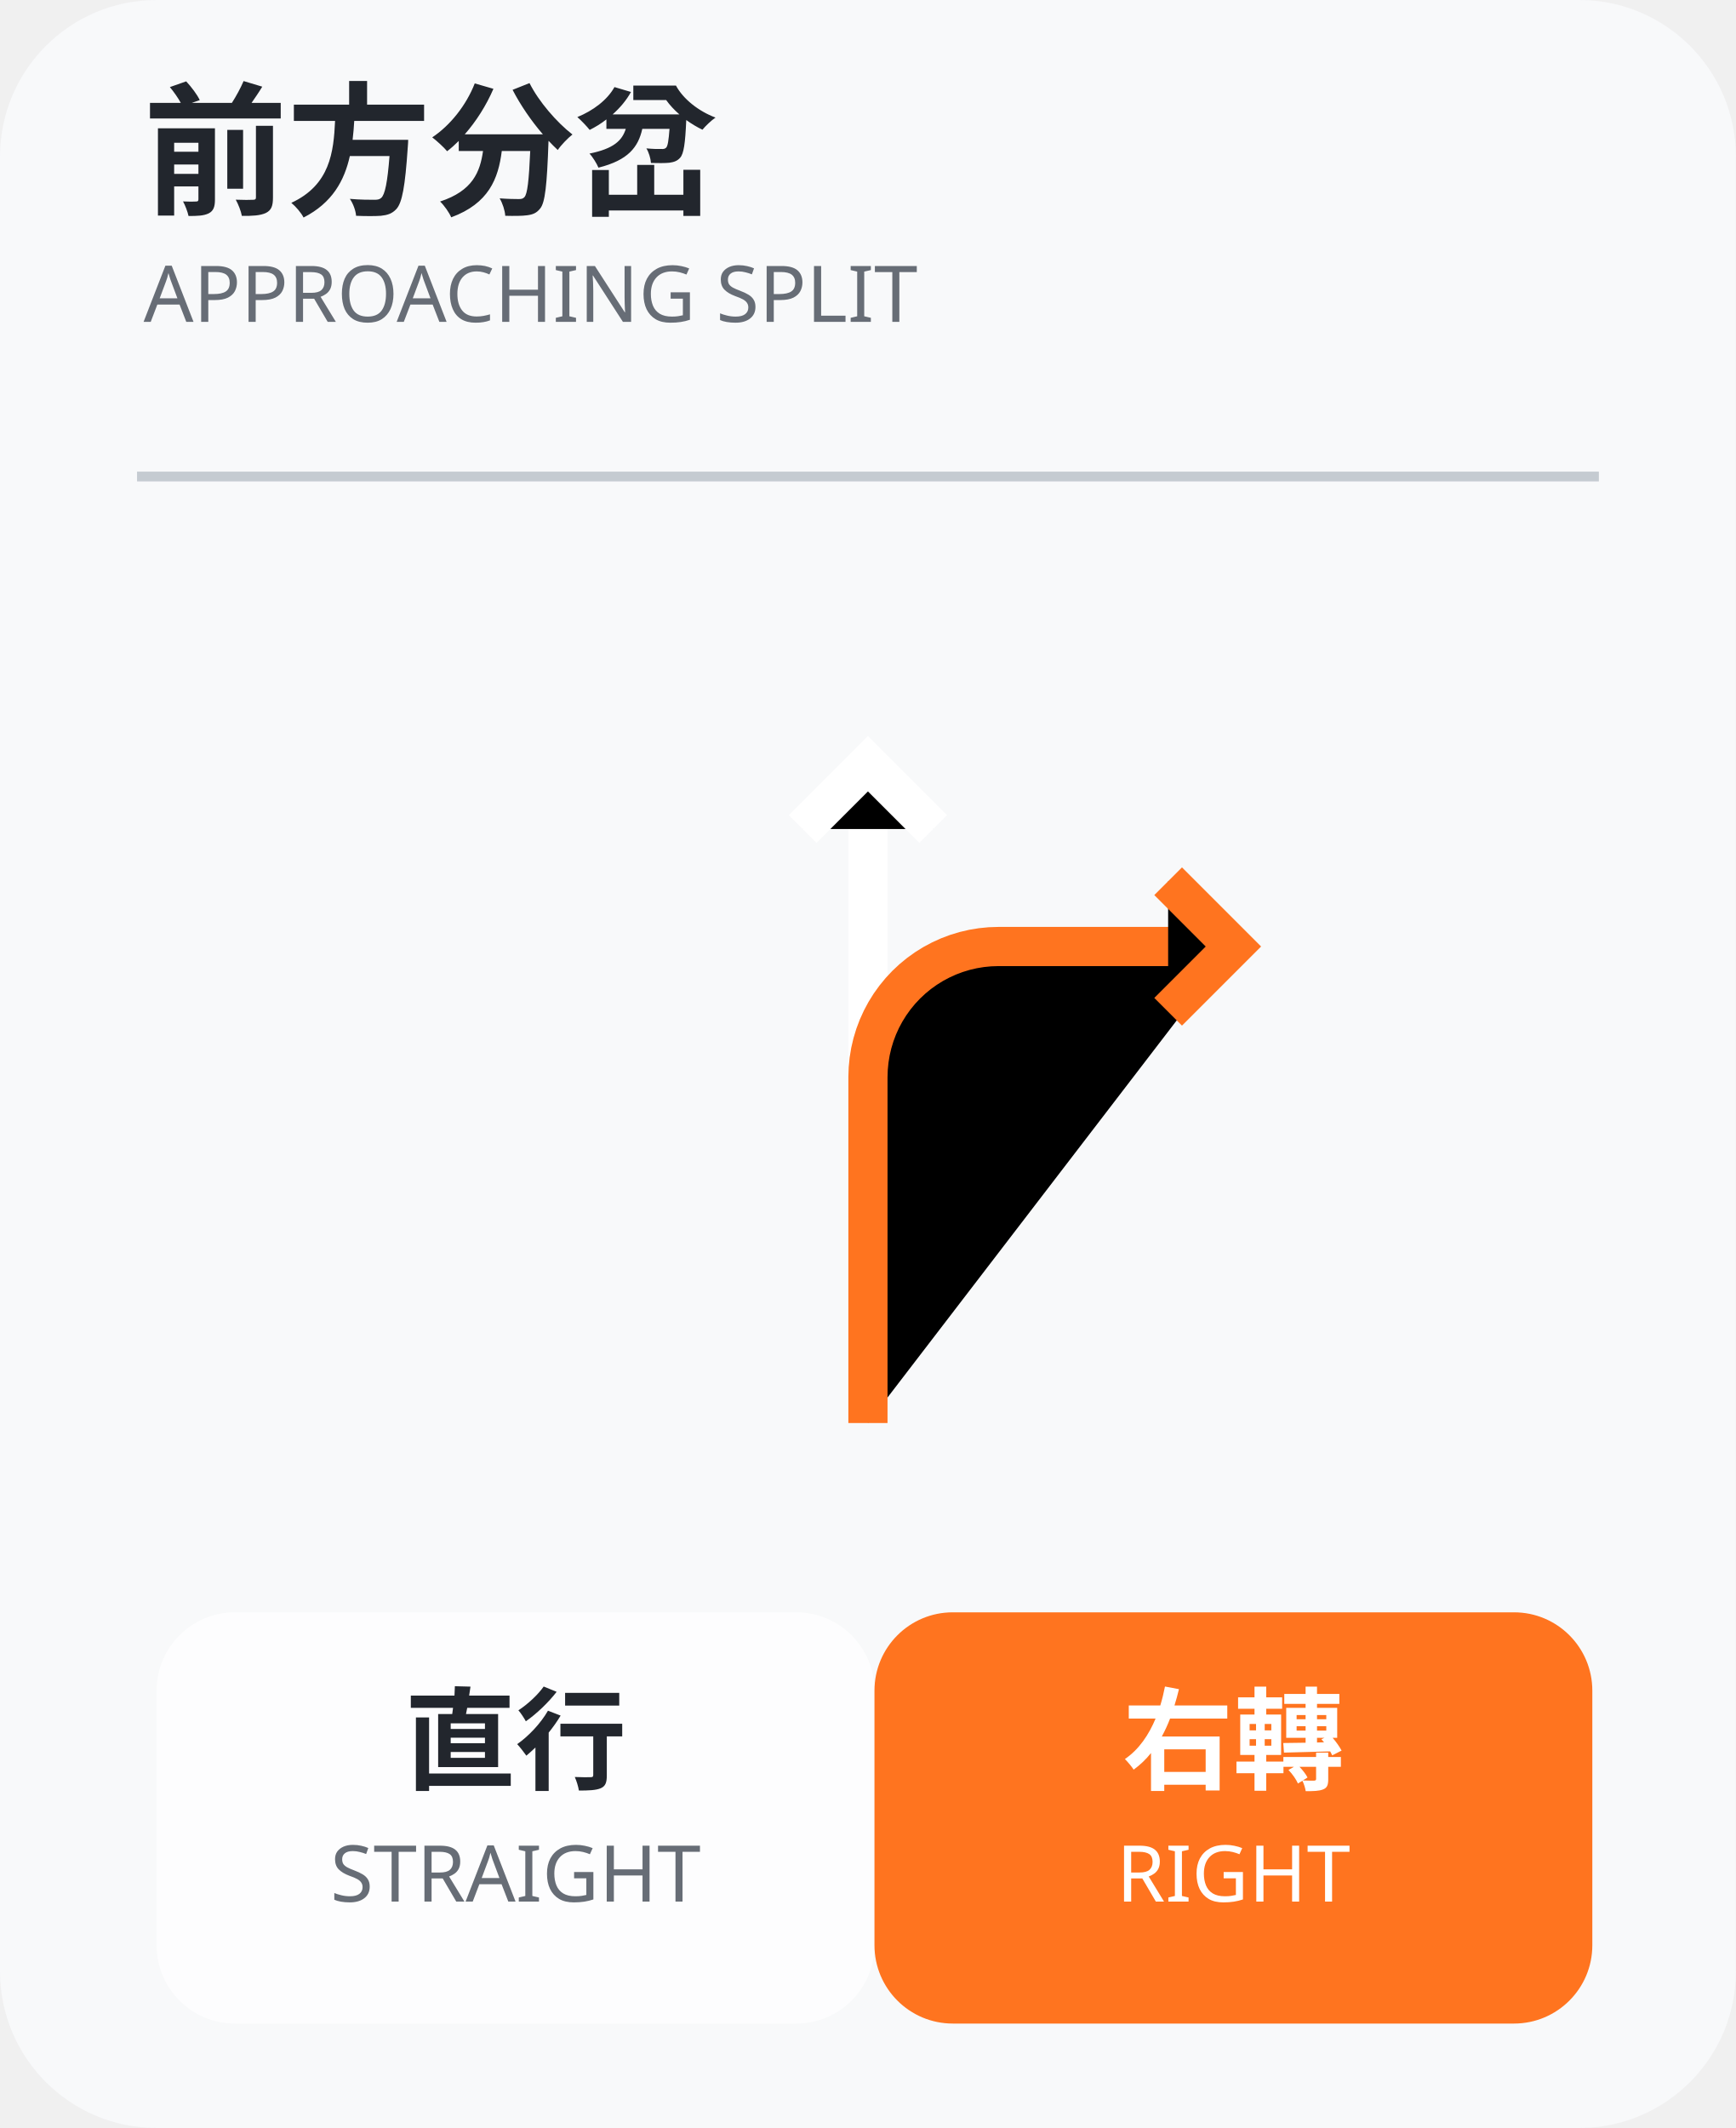
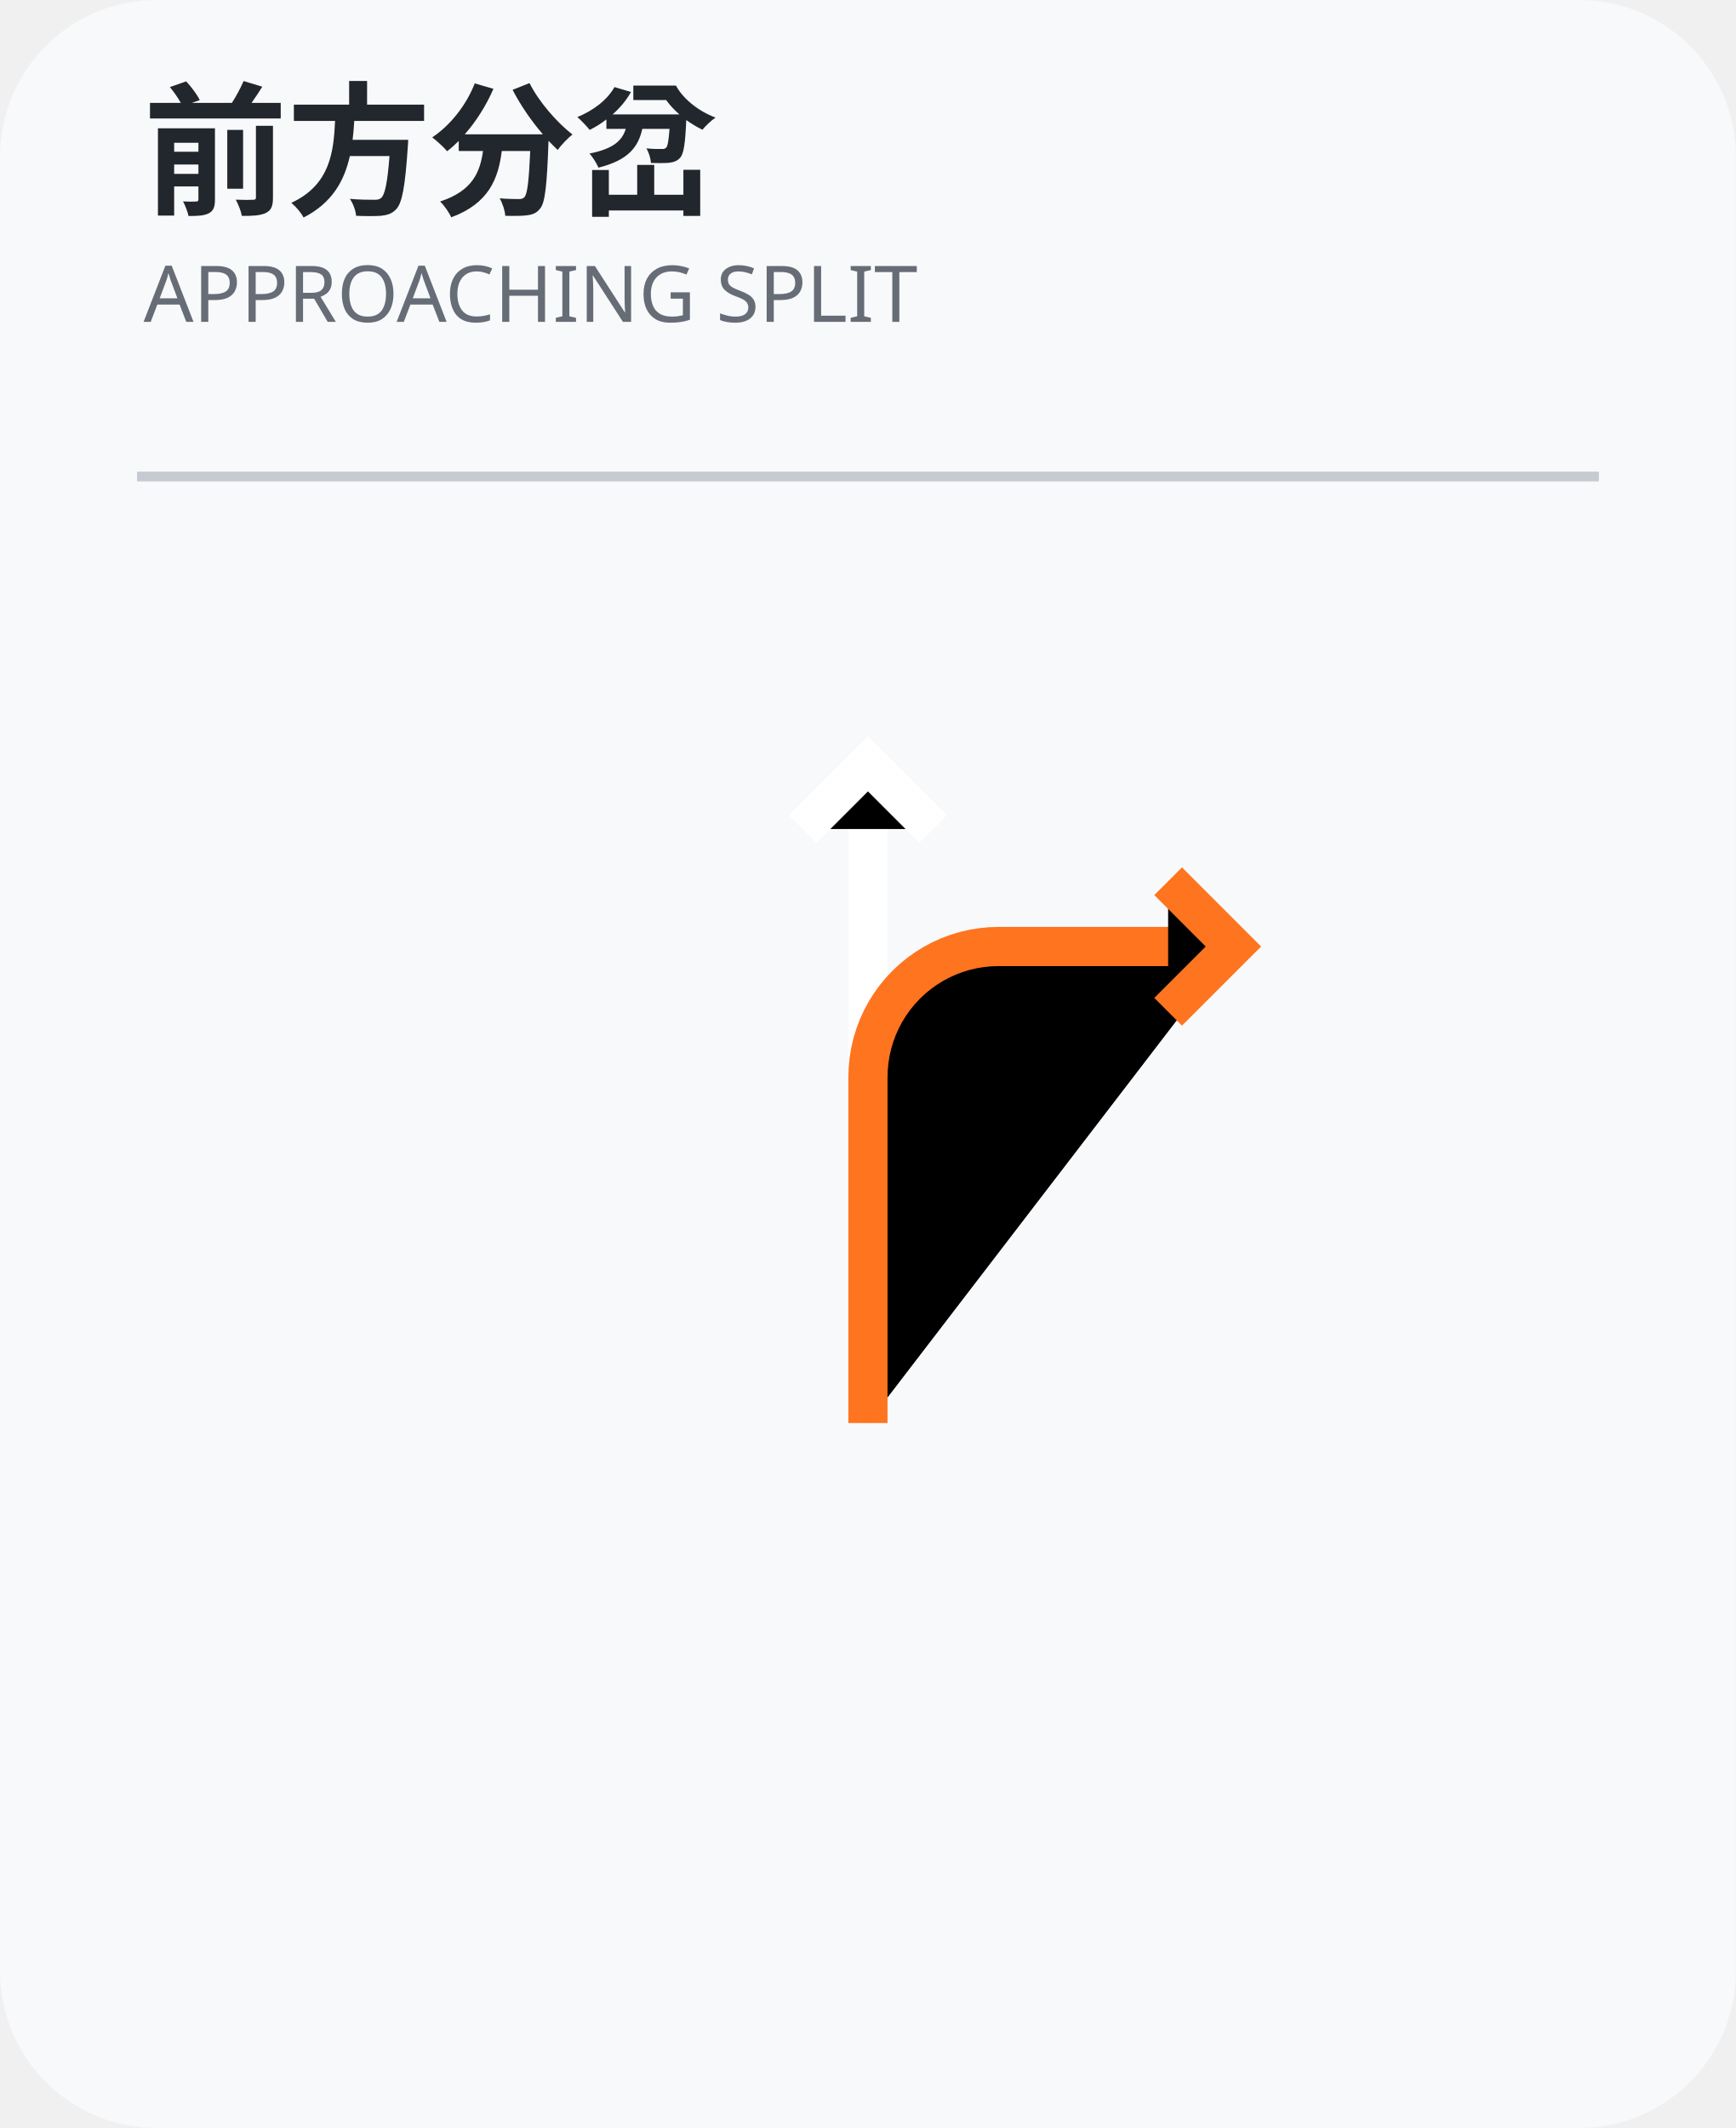
<svg xmlns="http://www.w3.org/2000/svg" width="266" height="326" viewBox="0 0 266 326">
  <rect x="0" y="0" width="266" height="326" rx="24" fill="#f9fafc" opacity="0.85" />
  <polyline points="21,73 245,73" stroke="#c5cbd1" stroke-width="1.5" />
  <text x="22" y="12" font-size="22" fill="#22262d" font-family="Microsoft JhengHei" dominant-baseline="text-before-edge" font-weight="700">前方分岔</text>
  <text x="22" y="40" font-size="12" fill="#676d76" font-family="Segoe UI" dominant-baseline="text-before-edge">APPROACHING SPLIT</text>
  <polyline points="133.000,218.000 133.000,117.000" stroke="#ffffff" stroke-width="6" />
  <polyline points="123.000,127.000 133.000,117.000 143.000,127.000" stroke="#ffffff" stroke-width="6" />
  <polyline points="133.000,218.000 133.000,165.000 133.043,163.692 133.171,162.389 133.384,161.098 133.681,159.824 134.061,158.571 134.522,157.346 135.063,156.154 135.679,155.000 136.371,153.889 137.133,152.825 137.963,151.813 138.858,150.858 139.813,149.963 140.825,149.133 141.889,148.371 143.000,147.679 144.154,147.063 145.346,146.522 146.571,146.061 147.824,145.681 149.098,145.384 150.389,145.171 151.692,145.043 153.000,145.000 189.000,145.000" stroke="#ff741f" stroke-width="6" />
  <polyline points="179.000,135.000 189.000,145.000 179.000,155.000" stroke="#ff741f" stroke-width="6" />
-   <rect x="24" y="247" width="110" height="63" rx="12" fill="#ffffff" opacity="0.75" />
-   <text x="79" y="258" font-size="17" text-anchor="middle" fill="#22262d" font-family="Microsoft JhengHei" dominant-baseline="text-before-edge" font-weight="700">直行</text>
-   <text x="79" y="282" font-size="12" text-anchor="middle" fill="#676d76" font-family="Segoe UI" dominant-baseline="text-before-edge">STRAIGHT</text>
-   <rect x="134" y="247" width="110" height="63" rx="12" fill="#ff741f" opacity="1" />
-   <text x="189" y="258" font-size="17" text-anchor="middle" fill="#ffffff" font-family="Microsoft JhengHei" dominant-baseline="text-before-edge" font-weight="700">右轉</text>
-   <text x="189" y="282" font-size="12" text-anchor="middle" fill="#ffffff" font-family="Segoe UI" dominant-baseline="text-before-edge">RIGHT</text>
</svg>
